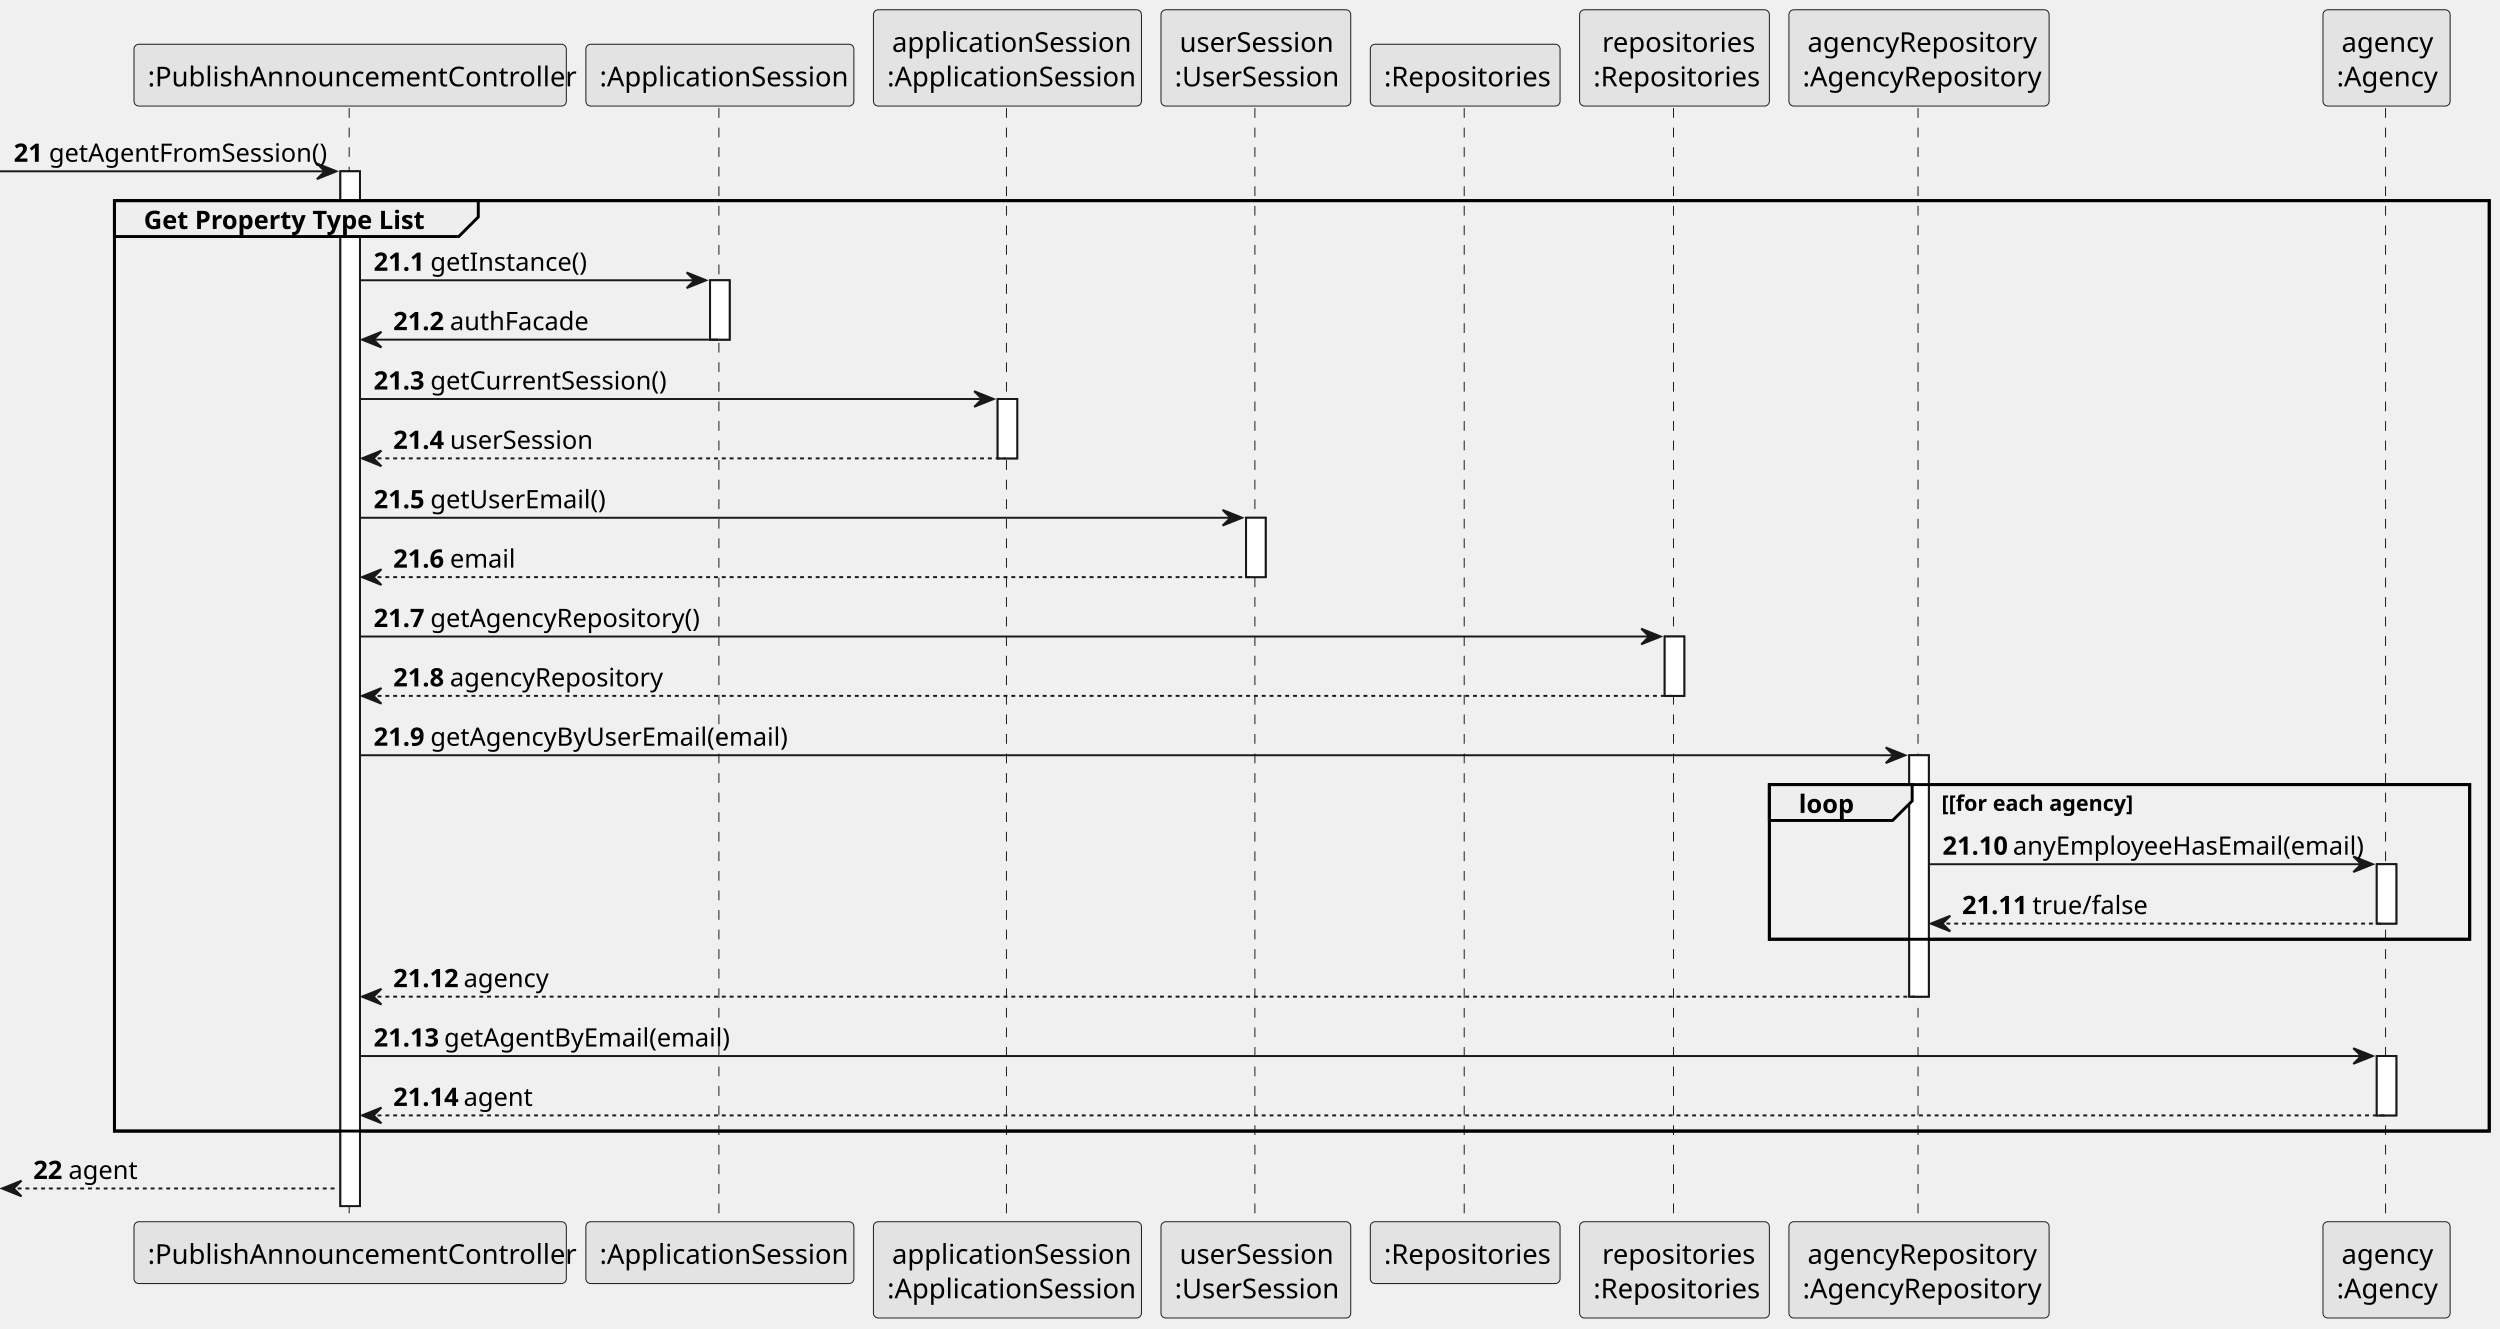
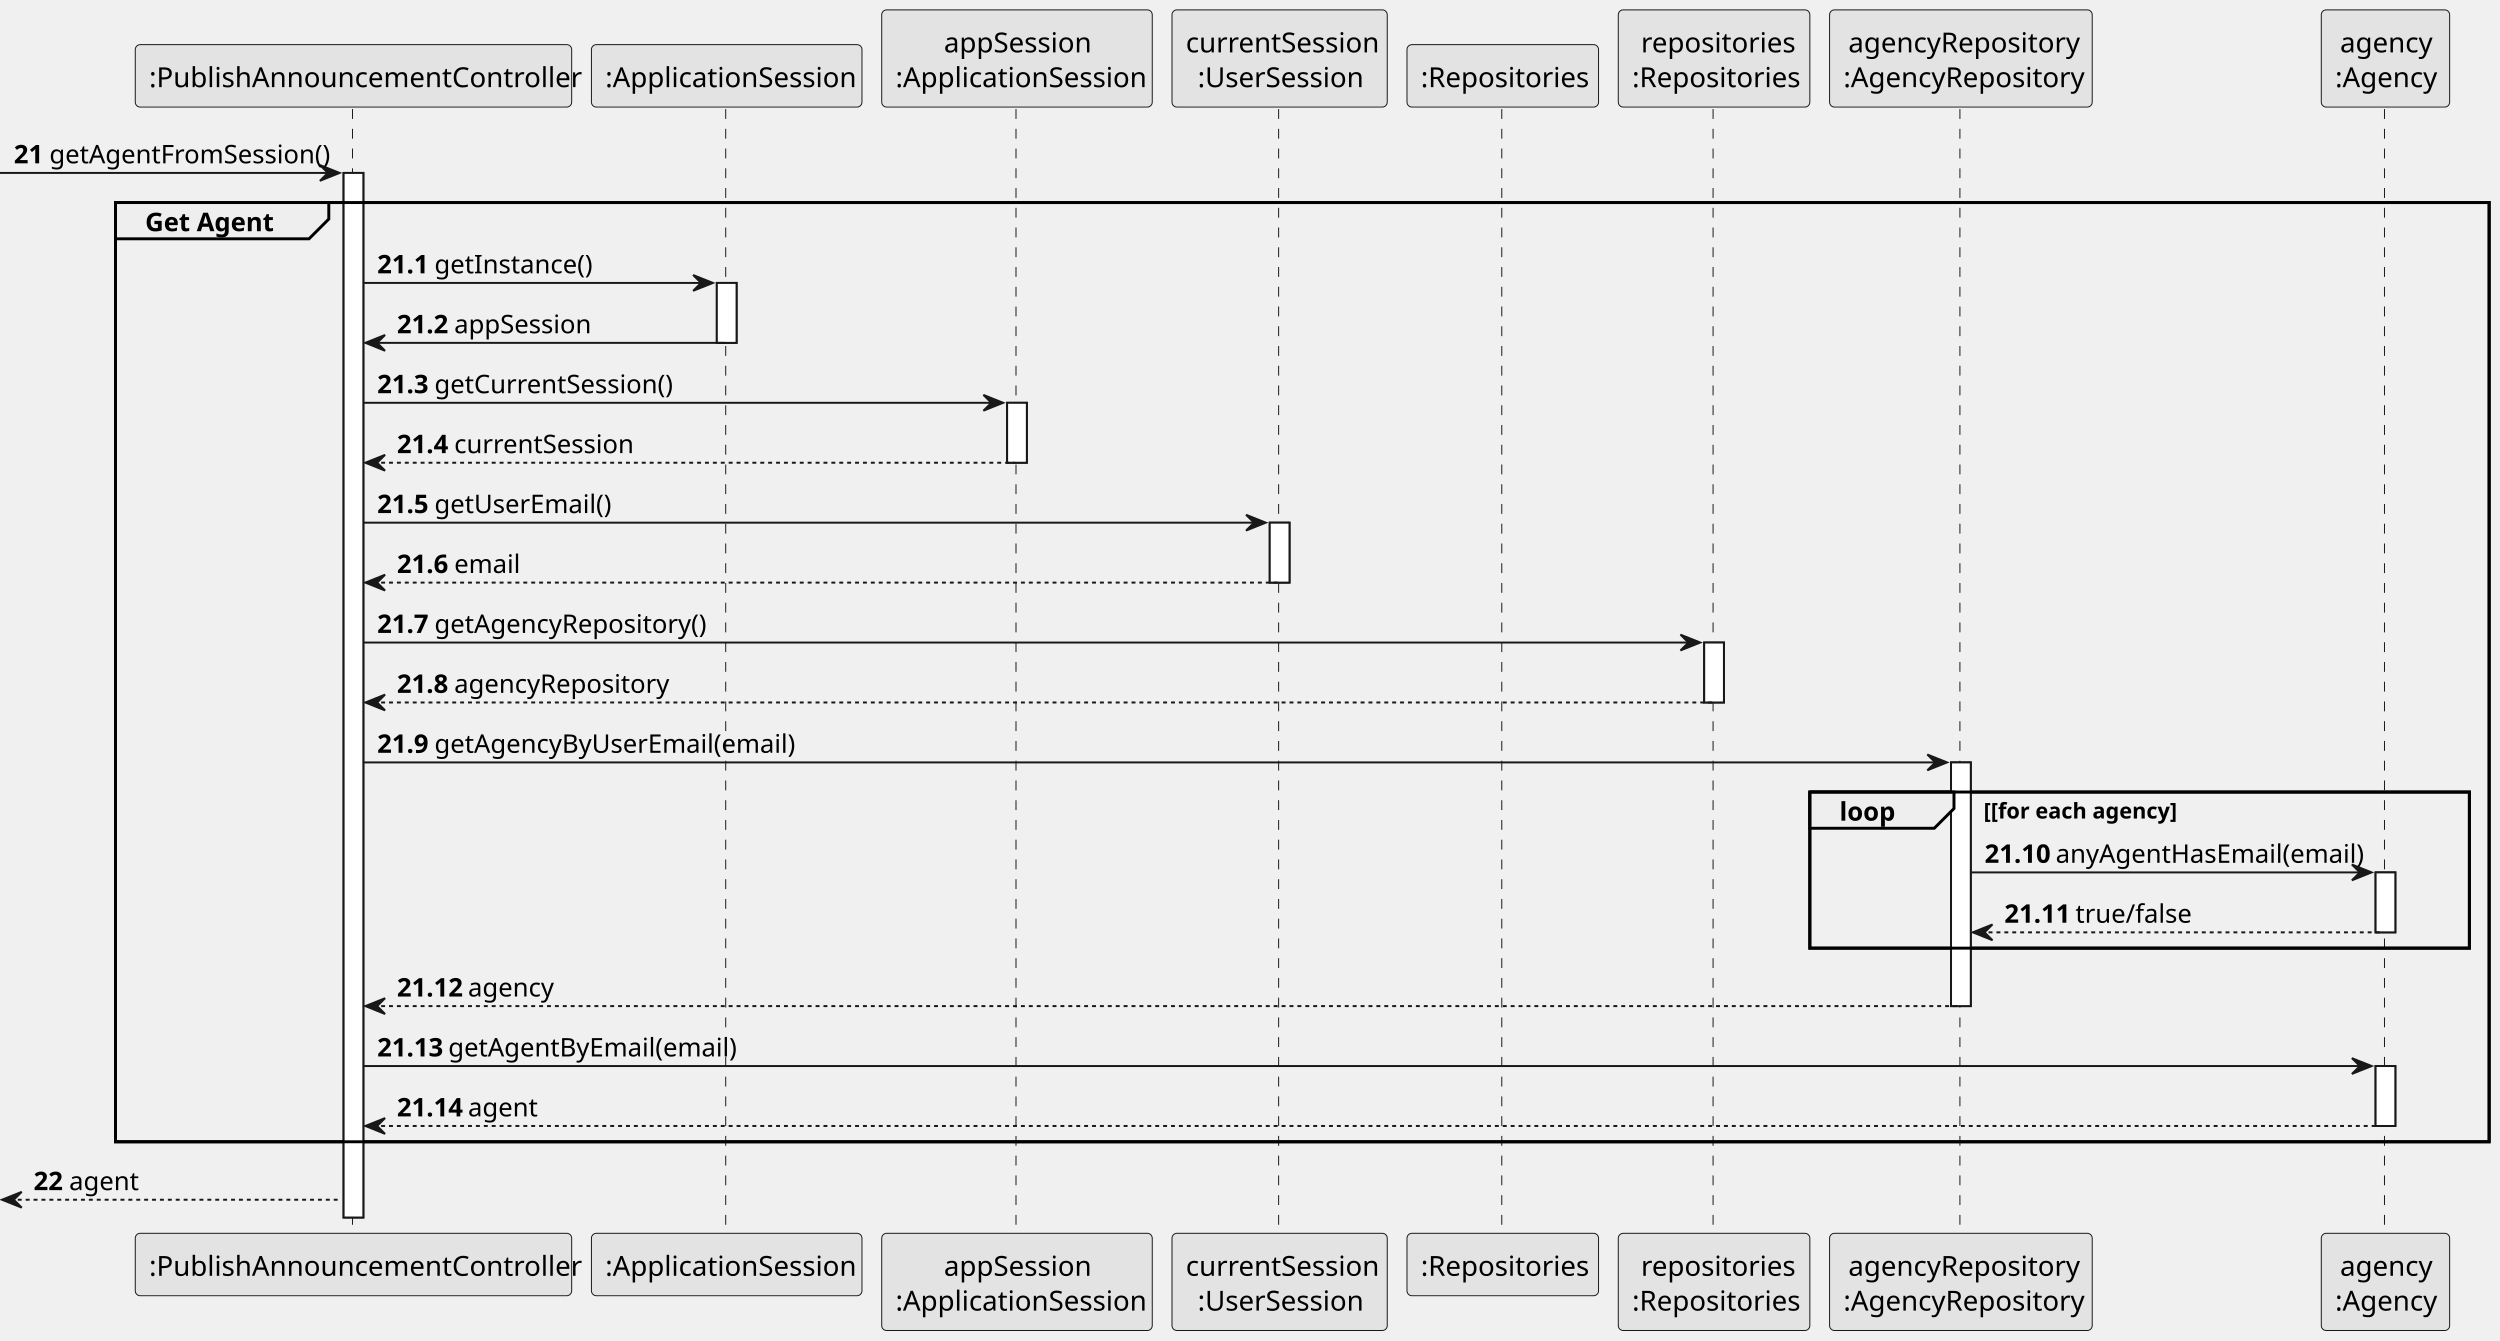
- <svg xmlns="http://www.w3.org/2000/svg" contentStyleType="text/css" height="679px" preserveAspectRatio="none" style="width:1278px;height:679px;background:#FFFFFF;" version="1.1" viewBox="0 0 1278 679" width="1278px" zoomAndPan="magnify">
+ <svg xmlns="http://www.w3.org/2000/svg" contentStyleType="text/css" height="679px" preserveAspectRatio="none" style="width:1266px;height:679px;background:#FFFFFF;" version="1.1" viewBox="0 0 1266 679" width="1266px" zoomAndPan="magnify">
  <defs />
  <g>
    <rect fill="#FFFFFF" height="528.977" style="stroke:#181818;stroke-width:1.0;" width="10" x="174" y="87.57" />
    <rect fill="#FFFFFF" height="30.352" style="stroke:#181818;stroke-width:1.0;" width="10" x="363" y="143.273" />
    <rect fill="#FFFFFF" height="30.352" style="stroke:#181818;stroke-width:1.0;" width="10" x="510" y="203.977" />
-     <rect fill="#FFFFFF" height="30.352" style="stroke:#181818;stroke-width:1.0;" width="10" x="637" y="264.68" />
-     <rect fill="#FFFFFF" height="30.352" style="stroke:#181818;stroke-width:1.0;" width="10" x="851" y="325.383" />
-     <rect fill="#FFFFFF" height="123.406" style="stroke:#181818;stroke-width:1.0;" width="10" x="976" y="386.086" />
-     <rect fill="#FFFFFF" height="30.352" style="stroke:#181818;stroke-width:1.0;" width="10" x="1215" y="441.789" />
-     <rect fill="#FFFFFF" height="30.352" style="stroke:#181818;stroke-width:1.0;" width="10" x="1215" y="539.844" />
-     <rect fill="none" height="475.625" style="stroke:#000000;stroke-width:1.5;" width="1214" x="58.5" y="102.57" />
-     <rect fill="none" height="79.055" style="stroke:#000000;stroke-width:1.5;" width="358" x="904.5" y="401.086" />
+     <rect fill="#FFFFFF" height="30.352" style="stroke:#181818;stroke-width:1.0;" width="10" x="643" y="264.68" />
+     <rect fill="#FFFFFF" height="30.352" style="stroke:#181818;stroke-width:1.0;" width="10" x="863" y="325.383" />
+     <rect fill="#FFFFFF" height="123.406" style="stroke:#181818;stroke-width:1.0;" width="10" x="988" y="386.086" />
+     <rect fill="#FFFFFF" height="30.352" style="stroke:#181818;stroke-width:1.0;" width="10" x="1203" y="441.789" />
+     <rect fill="#FFFFFF" height="30.352" style="stroke:#181818;stroke-width:1.0;" width="10" x="1203" y="539.844" />
+     <rect fill="none" height="475.625" style="stroke:#000000;stroke-width:1.5;" width="1202" x="58.5" y="102.57" />
+     <rect fill="none" height="79.055" style="stroke:#000000;stroke-width:1.5;" width="334" x="916.5" y="401.086" />
    <line style="stroke:#181818;stroke-width:0.5;stroke-dasharray:5.0,5.0;" x1="178.5" x2="178.5" y1="55.219" y2="625.547" />
    <line style="stroke:#181818;stroke-width:0.5;stroke-dasharray:5.0,5.0;" x1="367.5" x2="367.5" y1="55.219" y2="625.547" />
    <line style="stroke:#181818;stroke-width:0.5;stroke-dasharray:5.0,5.0;" x1="514.5" x2="514.5" y1="55.219" y2="625.547" />
-     <line style="stroke:#181818;stroke-width:0.5;stroke-dasharray:5.0,5.0;" x1="641.5" x2="641.5" y1="55.219" y2="625.547" />
-     <line style="stroke:#181818;stroke-width:0.5;stroke-dasharray:5.0,5.0;" x1="748.5" x2="748.5" y1="55.219" y2="625.547" />
-     <line style="stroke:#181818;stroke-width:0.5;stroke-dasharray:5.0,5.0;" x1="855.5" x2="855.5" y1="55.219" y2="625.547" />
-     <line style="stroke:#181818;stroke-width:0.5;stroke-dasharray:5.0,5.0;" x1="980.5" x2="980.5" y1="55.219" y2="625.547" />
-     <line style="stroke:#181818;stroke-width:0.5;stroke-dasharray:5.0,5.0;" x1="1219.5" x2="1219.5" y1="55.219" y2="625.547" />
+     <line style="stroke:#181818;stroke-width:0.5;stroke-dasharray:5.0,5.0;" x1="647.5" x2="647.5" y1="55.219" y2="625.547" />
+     <line style="stroke:#181818;stroke-width:0.5;stroke-dasharray:5.0,5.0;" x1="760.5" x2="760.5" y1="55.219" y2="625.547" />
+     <line style="stroke:#181818;stroke-width:0.5;stroke-dasharray:5.0,5.0;" x1="867.5" x2="867.5" y1="55.219" y2="625.547" />
+     <line style="stroke:#181818;stroke-width:0.5;stroke-dasharray:5.0,5.0;" x1="992.5" x2="992.5" y1="55.219" y2="625.547" />
+     <line style="stroke:#181818;stroke-width:0.5;stroke-dasharray:5.0,5.0;" x1="1207.5" x2="1207.5" y1="55.219" y2="625.547" />
    <rect fill="#E3E3E3" height="31.609" rx="2.5" ry="2.5" style="stroke:#181818;stroke-width:0.5;" width="221" x="68.5" y="22.609" />
    <text fill="#000000" font-family="sans-serif" font-size="14" lengthAdjust="spacing" textLength="207" x="75.5" y="44.143">:PublishAnnouncementController</text>
    <rect fill="#E3E3E3" height="31.609" rx="2.5" ry="2.5" style="stroke:#181818;stroke-width:0.5;" width="221" x="68.5" y="624.547" />
    <text fill="#000000" font-family="sans-serif" font-size="14" lengthAdjust="spacing" textLength="207" x="75.5" y="646.08">:PublishAnnouncementController</text>
    <rect fill="#E3E3E3" height="31.609" rx="2.5" ry="2.5" style="stroke:#181818;stroke-width:0.5;" width="137" x="299.5" y="22.609" />
    <text fill="#000000" font-family="sans-serif" font-size="14" lengthAdjust="spacing" textLength="123" x="306.5" y="44.143">:ApplicationSession</text>
    <rect fill="#E3E3E3" height="31.609" rx="2.5" ry="2.5" style="stroke:#181818;stroke-width:0.5;" width="137" x="299.5" y="624.547" />
    <text fill="#000000" font-family="sans-serif" font-size="14" lengthAdjust="spacing" textLength="123" x="306.5" y="646.08">:ApplicationSession</text>
    <rect fill="#E3E3E3" height="49.219" rx="2.5" ry="2.5" style="stroke:#181818;stroke-width:0.5;" width="137" x="446.5" y="5" />
-     <text fill="#000000" font-family="sans-serif" font-size="14" lengthAdjust="spacing" textLength="118" x="456" y="26.533">applicationSession</text>
+     <text fill="#000000" font-family="sans-serif" font-size="14" lengthAdjust="spacing" textLength="74" x="478" y="26.533">appSession</text>
    <text fill="#000000" font-family="sans-serif" font-size="14" lengthAdjust="spacing" textLength="123" x="453.5" y="44.143">:ApplicationSession</text>
    <rect fill="#E3E3E3" height="49.219" rx="2.5" ry="2.5" style="stroke:#181818;stroke-width:0.5;" width="137" x="446.5" y="624.547" />
-     <text fill="#000000" font-family="sans-serif" font-size="14" lengthAdjust="spacing" textLength="118" x="456" y="646.08">applicationSession</text>
+     <text fill="#000000" font-family="sans-serif" font-size="14" lengthAdjust="spacing" textLength="74" x="478" y="646.08">appSession</text>
    <text fill="#000000" font-family="sans-serif" font-size="14" lengthAdjust="spacing" textLength="123" x="453.5" y="663.689">:ApplicationSession</text>
-     <rect fill="#E3E3E3" height="49.219" rx="2.5" ry="2.5" style="stroke:#181818;stroke-width:0.5;" width="97" x="593.5" y="5" />
-     <text fill="#000000" font-family="sans-serif" font-size="14" lengthAdjust="spacing" textLength="78" x="603" y="26.533">userSession</text>
-     <text fill="#000000" font-family="sans-serif" font-size="14" lengthAdjust="spacing" textLength="83" x="600.5" y="44.143">:UserSession</text>
-     <rect fill="#E3E3E3" height="49.219" rx="2.5" ry="2.5" style="stroke:#181818;stroke-width:0.5;" width="97" x="593.5" y="624.547" />
-     <text fill="#000000" font-family="sans-serif" font-size="14" lengthAdjust="spacing" textLength="78" x="603" y="646.08">userSession</text>
-     <text fill="#000000" font-family="sans-serif" font-size="14" lengthAdjust="spacing" textLength="83" x="600.5" y="663.689">:UserSession</text>
-     <rect fill="#E3E3E3" height="31.609" rx="2.5" ry="2.5" style="stroke:#181818;stroke-width:0.5;" width="97" x="700.5" y="22.609" />
-     <text fill="#000000" font-family="sans-serif" font-size="14" lengthAdjust="spacing" textLength="83" x="707.5" y="44.143">:Repositories</text>
-     <rect fill="#E3E3E3" height="31.609" rx="2.5" ry="2.5" style="stroke:#181818;stroke-width:0.5;" width="97" x="700.5" y="624.547" />
-     <text fill="#000000" font-family="sans-serif" font-size="14" lengthAdjust="spacing" textLength="83" x="707.5" y="646.08">:Repositories</text>
-     <rect fill="#E3E3E3" height="49.219" rx="2.5" ry="2.5" style="stroke:#181818;stroke-width:0.5;" width="97" x="807.5" y="5" />
-     <text fill="#000000" font-family="sans-serif" font-size="14" lengthAdjust="spacing" textLength="74" x="819" y="26.533">repositories</text>
-     <text fill="#000000" font-family="sans-serif" font-size="14" lengthAdjust="spacing" textLength="83" x="814.5" y="44.143">:Repositories</text>
-     <rect fill="#E3E3E3" height="49.219" rx="2.5" ry="2.5" style="stroke:#181818;stroke-width:0.5;" width="97" x="807.5" y="624.547" />
-     <text fill="#000000" font-family="sans-serif" font-size="14" lengthAdjust="spacing" textLength="74" x="819" y="646.08">repositories</text>
-     <text fill="#000000" font-family="sans-serif" font-size="14" lengthAdjust="spacing" textLength="83" x="814.5" y="663.689">:Repositories</text>
-     <rect fill="#E3E3E3" height="49.219" rx="2.5" ry="2.5" style="stroke:#181818;stroke-width:0.5;" width="133" x="914.5" y="5" />
-     <text fill="#000000" font-family="sans-serif" font-size="14" lengthAdjust="spacing" textLength="114" x="924" y="26.533">agencyRepository</text>
-     <text fill="#000000" font-family="sans-serif" font-size="14" lengthAdjust="spacing" textLength="119" x="921.5" y="44.143">:AgencyRepository</text>
-     <rect fill="#E3E3E3" height="49.219" rx="2.5" ry="2.5" style="stroke:#181818;stroke-width:0.5;" width="133" x="914.5" y="624.547" />
-     <text fill="#000000" font-family="sans-serif" font-size="14" lengthAdjust="spacing" textLength="114" x="924" y="646.08">agencyRepository</text>
-     <text fill="#000000" font-family="sans-serif" font-size="14" lengthAdjust="spacing" textLength="119" x="921.5" y="663.689">:AgencyRepository</text>
-     <rect fill="#E3E3E3" height="49.219" rx="2.5" ry="2.5" style="stroke:#181818;stroke-width:0.5;" width="65" x="1187.5" y="5" />
-     <text fill="#000000" font-family="sans-serif" font-size="14" lengthAdjust="spacing" textLength="46" x="1197" y="26.533">agency</text>
-     <text fill="#000000" font-family="sans-serif" font-size="14" lengthAdjust="spacing" textLength="51" x="1194.5" y="44.143">:Agency</text>
-     <rect fill="#E3E3E3" height="49.219" rx="2.5" ry="2.5" style="stroke:#181818;stroke-width:0.5;" width="65" x="1187.5" y="624.547" />
-     <text fill="#000000" font-family="sans-serif" font-size="14" lengthAdjust="spacing" textLength="46" x="1197" y="646.08">agency</text>
-     <text fill="#000000" font-family="sans-serif" font-size="14" lengthAdjust="spacing" textLength="51" x="1194.5" y="663.689">:Agency</text>
+     <rect fill="#E3E3E3" height="49.219" rx="2.5" ry="2.5" style="stroke:#181818;stroke-width:0.5;" width="109" x="593.5" y="5" />
+     <text fill="#000000" font-family="sans-serif" font-size="14" lengthAdjust="spacing" textLength="95" x="600.5" y="26.533">currentSession</text>
+     <text fill="#000000" font-family="sans-serif" font-size="14" lengthAdjust="spacing" textLength="83" x="606.5" y="44.143">:UserSession</text>
+     <rect fill="#E3E3E3" height="49.219" rx="2.5" ry="2.5" style="stroke:#181818;stroke-width:0.5;" width="109" x="593.5" y="624.547" />
+     <text fill="#000000" font-family="sans-serif" font-size="14" lengthAdjust="spacing" textLength="95" x="600.5" y="646.08">currentSession</text>
+     <text fill="#000000" font-family="sans-serif" font-size="14" lengthAdjust="spacing" textLength="83" x="606.5" y="663.689">:UserSession</text>
+     <rect fill="#E3E3E3" height="31.609" rx="2.5" ry="2.5" style="stroke:#181818;stroke-width:0.5;" width="97" x="712.5" y="22.609" />
+     <text fill="#000000" font-family="sans-serif" font-size="14" lengthAdjust="spacing" textLength="83" x="719.5" y="44.143">:Repositories</text>
+     <rect fill="#E3E3E3" height="31.609" rx="2.5" ry="2.5" style="stroke:#181818;stroke-width:0.5;" width="97" x="712.5" y="624.547" />
+     <text fill="#000000" font-family="sans-serif" font-size="14" lengthAdjust="spacing" textLength="83" x="719.5" y="646.08">:Repositories</text>
+     <rect fill="#E3E3E3" height="49.219" rx="2.5" ry="2.5" style="stroke:#181818;stroke-width:0.5;" width="97" x="819.5" y="5" />
+     <text fill="#000000" font-family="sans-serif" font-size="14" lengthAdjust="spacing" textLength="74" x="831" y="26.533">repositories</text>
+     <text fill="#000000" font-family="sans-serif" font-size="14" lengthAdjust="spacing" textLength="83" x="826.5" y="44.143">:Repositories</text>
+     <rect fill="#E3E3E3" height="49.219" rx="2.5" ry="2.5" style="stroke:#181818;stroke-width:0.5;" width="97" x="819.5" y="624.547" />
+     <text fill="#000000" font-family="sans-serif" font-size="14" lengthAdjust="spacing" textLength="74" x="831" y="646.08">repositories</text>
+     <text fill="#000000" font-family="sans-serif" font-size="14" lengthAdjust="spacing" textLength="83" x="826.5" y="663.689">:Repositories</text>
+     <rect fill="#E3E3E3" height="49.219" rx="2.5" ry="2.5" style="stroke:#181818;stroke-width:0.5;" width="133" x="926.5" y="5" />
+     <text fill="#000000" font-family="sans-serif" font-size="14" lengthAdjust="spacing" textLength="114" x="936" y="26.533">agencyRepository</text>
+     <text fill="#000000" font-family="sans-serif" font-size="14" lengthAdjust="spacing" textLength="119" x="933.5" y="44.143">:AgencyRepository</text>
+     <rect fill="#E3E3E3" height="49.219" rx="2.5" ry="2.5" style="stroke:#181818;stroke-width:0.5;" width="133" x="926.5" y="624.547" />
+     <text fill="#000000" font-family="sans-serif" font-size="14" lengthAdjust="spacing" textLength="114" x="936" y="646.08">agencyRepository</text>
+     <text fill="#000000" font-family="sans-serif" font-size="14" lengthAdjust="spacing" textLength="119" x="933.5" y="663.689">:AgencyRepository</text>
+     <rect fill="#E3E3E3" height="49.219" rx="2.5" ry="2.5" style="stroke:#181818;stroke-width:0.5;" width="65" x="1175.5" y="5" />
+     <text fill="#000000" font-family="sans-serif" font-size="14" lengthAdjust="spacing" textLength="46" x="1185" y="26.533">agency</text>
+     <text fill="#000000" font-family="sans-serif" font-size="14" lengthAdjust="spacing" textLength="51" x="1182.5" y="44.143">:Agency</text>
+     <rect fill="#E3E3E3" height="49.219" rx="2.5" ry="2.5" style="stroke:#181818;stroke-width:0.5;" width="65" x="1175.5" y="624.547" />
+     <text fill="#000000" font-family="sans-serif" font-size="14" lengthAdjust="spacing" textLength="46" x="1185" y="646.08">agency</text>
+     <text fill="#000000" font-family="sans-serif" font-size="14" lengthAdjust="spacing" textLength="51" x="1182.5" y="663.689">:Agency</text>
    <rect fill="#FFFFFF" height="528.977" style="stroke:#181818;stroke-width:1.0;" width="10" x="174" y="87.57" />
    <rect fill="#FFFFFF" height="30.352" style="stroke:#181818;stroke-width:1.0;" width="10" x="363" y="143.273" />
    <rect fill="#FFFFFF" height="30.352" style="stroke:#181818;stroke-width:1.0;" width="10" x="510" y="203.977" />
-     <rect fill="#FFFFFF" height="30.352" style="stroke:#181818;stroke-width:1.0;" width="10" x="637" y="264.68" />
-     <rect fill="#FFFFFF" height="30.352" style="stroke:#181818;stroke-width:1.0;" width="10" x="851" y="325.383" />
-     <rect fill="#FFFFFF" height="123.406" style="stroke:#181818;stroke-width:1.0;" width="10" x="976" y="386.086" />
-     <rect fill="#FFFFFF" height="30.352" style="stroke:#181818;stroke-width:1.0;" width="10" x="1215" y="441.789" />
-     <rect fill="#FFFFFF" height="30.352" style="stroke:#181818;stroke-width:1.0;" width="10" x="1215" y="539.844" />
+     <rect fill="#FFFFFF" height="30.352" style="stroke:#181818;stroke-width:1.0;" width="10" x="643" y="264.68" />
+     <rect fill="#FFFFFF" height="30.352" style="stroke:#181818;stroke-width:1.0;" width="10" x="863" y="325.383" />
+     <rect fill="#FFFFFF" height="123.406" style="stroke:#181818;stroke-width:1.0;" width="10" x="988" y="386.086" />
+     <rect fill="#FFFFFF" height="30.352" style="stroke:#181818;stroke-width:1.0;" width="10" x="1203" y="441.789" />
+     <rect fill="#FFFFFF" height="30.352" style="stroke:#181818;stroke-width:1.0;" width="10" x="1203" y="539.844" />
    <polygon fill="#181818" points="162,83.57,172,87.57,162,91.57,166,87.57" style="stroke:#181818;stroke-width:1.0;" />
    <line style="stroke:#181818;stroke-width:1.0;" x1="0" x2="168" y1="87.57" y2="87.57" />
    <text fill="#000000" font-family="sans-serif" font-size="13" font-weight="bold" lengthAdjust="spacing" textLength="14" x="7" y="82.714">21</text>
    <text fill="#000000" font-family="sans-serif" font-size="13" lengthAdjust="spacing" textLength="137" x="25" y="82.714">getAgentFromSession()</text>
-     <path d="M58.5,102.57 L244.5,102.57 L244.5,110.922 L234.5,120.922 L58.5,120.922 L58.5,102.57 " fill="#EEEEEE" style="stroke:#000000;stroke-width:1.5;" />
-     <rect fill="none" height="475.625" style="stroke:#000000;stroke-width:1.5;" width="1214" x="58.5" y="102.57" />
-     <text fill="#000000" font-family="sans-serif" font-size="13" font-weight="bold" lengthAdjust="spacing" textLength="141" x="73.5" y="117.065">Get Property Type List</text>
+     <path d="M58.5,102.57 L166.5,102.57 L166.5,110.922 L156.5,120.922 L58.5,120.922 L58.5,102.57 " fill="#EEEEEE" style="stroke:#000000;stroke-width:1.5;" />
+     <rect fill="none" height="475.625" style="stroke:#000000;stroke-width:1.5;" width="1202" x="58.5" y="102.57" />
+     <text fill="#000000" font-family="sans-serif" font-size="13" font-weight="bold" lengthAdjust="spacing" textLength="63" x="73.5" y="117.065">Get Agent</text>
    <polygon fill="#181818" points="351,139.273,361,143.273,351,147.273,355,143.273" style="stroke:#181818;stroke-width:1.0;" />
    <line style="stroke:#181818;stroke-width:1.0;" x1="184" x2="357" y1="143.273" y2="143.273" />
    <text fill="#000000" font-family="sans-serif" font-size="13" font-weight="bold" lengthAdjust="spacing" textLength="25" x="191" y="138.417">21.1</text>
    <text fill="#000000" font-family="sans-serif" font-size="13" lengthAdjust="spacing" textLength="75" x="220" y="138.417">getInstance()</text>
    <polygon fill="#181818" points="195,169.625,185,173.625,195,177.625,191,173.625" style="stroke:#181818;stroke-width:1.0;" />
    <line style="stroke:#181818;stroke-width:1.0;" x1="189" x2="367" y1="173.625" y2="173.625" />
    <text fill="#000000" font-family="sans-serif" font-size="13" font-weight="bold" lengthAdjust="spacing" textLength="25" x="201" y="168.769">21.2</text>
-     <text fill="#000000" font-family="sans-serif" font-size="13" lengthAdjust="spacing" textLength="68" x="230" y="168.769">authFacade</text>
+     <text fill="#000000" font-family="sans-serif" font-size="13" lengthAdjust="spacing" textLength="68" x="230" y="168.769">appSession</text>
    <polygon fill="#181818" points="498,199.977,508,203.977,498,207.977,502,203.977" style="stroke:#181818;stroke-width:1.0;" />
    <line style="stroke:#181818;stroke-width:1.0;" x1="184" x2="504" y1="203.977" y2="203.977" />
    <text fill="#000000" font-family="sans-serif" font-size="13" font-weight="bold" lengthAdjust="spacing" textLength="25" x="191" y="199.12">21.3</text>
    <text fill="#000000" font-family="sans-serif" font-size="13" lengthAdjust="spacing" textLength="115" x="220" y="199.12">getCurrentSession()</text>
    <polygon fill="#181818" points="195,230.328,185,234.328,195,238.328,191,234.328" style="stroke:#181818;stroke-width:1.0;" />
    <line style="stroke:#181818;stroke-width:1.0;stroke-dasharray:2.0,2.0;" x1="189" x2="514" y1="234.328" y2="234.328" />
    <text fill="#000000" font-family="sans-serif" font-size="13" font-weight="bold" lengthAdjust="spacing" textLength="25" x="201" y="229.472">21.4</text>
-     <text fill="#000000" font-family="sans-serif" font-size="13" lengthAdjust="spacing" textLength="72" x="230" y="229.472">userSession</text>
-     <polygon fill="#181818" points="625,260.68,635,264.68,625,268.68,629,264.68" style="stroke:#181818;stroke-width:1.0;" />
-     <line style="stroke:#181818;stroke-width:1.0;" x1="184" x2="631" y1="264.68" y2="264.68" />
+     <text fill="#000000" font-family="sans-serif" font-size="13" lengthAdjust="spacing" textLength="87" x="230" y="229.472">currentSession</text>
+     <polygon fill="#181818" points="631,260.68,641,264.68,631,268.68,635,264.68" style="stroke:#181818;stroke-width:1.0;" />
+     <line style="stroke:#181818;stroke-width:1.0;" x1="184" x2="637" y1="264.68" y2="264.68" />
    <text fill="#000000" font-family="sans-serif" font-size="13" font-weight="bold" lengthAdjust="spacing" textLength="25" x="191" y="259.823">21.5</text>
    <text fill="#000000" font-family="sans-serif" font-size="13" lengthAdjust="spacing" textLength="86" x="220" y="259.823">getUserEmail()</text>
    <polygon fill="#181818" points="195,291.031,185,295.031,195,299.031,191,295.031" style="stroke:#181818;stroke-width:1.0;" />
-     <line style="stroke:#181818;stroke-width:1.0;stroke-dasharray:2.0,2.0;" x1="189" x2="641" y1="295.031" y2="295.031" />
+     <line style="stroke:#181818;stroke-width:1.0;stroke-dasharray:2.0,2.0;" x1="189" x2="647" y1="295.031" y2="295.031" />
    <text fill="#000000" font-family="sans-serif" font-size="13" font-weight="bold" lengthAdjust="spacing" textLength="25" x="201" y="290.175">21.6</text>
    <text fill="#000000" font-family="sans-serif" font-size="13" lengthAdjust="spacing" textLength="31" x="230" y="290.175">email</text>
-     <polygon fill="#181818" points="839,321.383,849,325.383,839,329.383,843,325.383" style="stroke:#181818;stroke-width:1.0;" />
-     <line style="stroke:#181818;stroke-width:1.0;" x1="184" x2="845" y1="325.383" y2="325.383" />
+     <polygon fill="#181818" points="851,321.383,861,325.383,851,329.383,855,325.383" style="stroke:#181818;stroke-width:1.0;" />
+     <line style="stroke:#181818;stroke-width:1.0;" x1="184" x2="857" y1="325.383" y2="325.383" />
    <text fill="#000000" font-family="sans-serif" font-size="13" font-weight="bold" lengthAdjust="spacing" textLength="25" x="191" y="320.526">21.7</text>
    <text fill="#000000" font-family="sans-serif" font-size="13" lengthAdjust="spacing" textLength="132" x="220" y="320.526">getAgencyRepository()</text>
    <polygon fill="#181818" points="195,351.734,185,355.734,195,359.734,191,355.734" style="stroke:#181818;stroke-width:1.0;" />
-     <line style="stroke:#181818;stroke-width:1.0;stroke-dasharray:2.0,2.0;" x1="189" x2="855" y1="355.734" y2="355.734" />
+     <line style="stroke:#181818;stroke-width:1.0;stroke-dasharray:2.0,2.0;" x1="189" x2="867" y1="355.734" y2="355.734" />
    <text fill="#000000" font-family="sans-serif" font-size="13" font-weight="bold" lengthAdjust="spacing" textLength="25" x="201" y="350.878">21.8</text>
    <text fill="#000000" font-family="sans-serif" font-size="13" lengthAdjust="spacing" textLength="104" x="230" y="350.878">agencyRepository</text>
-     <polygon fill="#181818" points="964,382.086,974,386.086,964,390.086,968,386.086" style="stroke:#181818;stroke-width:1.0;" />
-     <line style="stroke:#181818;stroke-width:1.0;" x1="184" x2="970" y1="386.086" y2="386.086" />
+     <polygon fill="#181818" points="976,382.086,986,386.086,976,390.086,980,386.086" style="stroke:#181818;stroke-width:1.0;" />
+     <line style="stroke:#181818;stroke-width:1.0;" x1="184" x2="982" y1="386.086" y2="386.086" />
    <text fill="#000000" font-family="sans-serif" font-size="13" font-weight="bold" lengthAdjust="spacing" textLength="25" x="191" y="381.229">21.9</text>
    <text fill="#000000" font-family="sans-serif" font-size="13" lengthAdjust="spacing" textLength="177" x="220" y="381.229">getAgencyByUserEmail(email)</text>
-     <path d="M904.5,401.086 L977.5,401.086 L977.5,409.438 L967.5,419.438 L904.5,419.438 L904.5,401.086 " fill="#EEEEEE" style="stroke:#000000;stroke-width:1.5;" />
-     <rect fill="none" height="79.055" style="stroke:#000000;stroke-width:1.5;" width="358" x="904.5" y="401.086" />
-     <text fill="#000000" font-family="sans-serif" font-size="13" font-weight="bold" lengthAdjust="spacing" textLength="28" x="919.5" y="415.581">loop</text>
-     <text fill="#000000" font-family="sans-serif" font-size="11" font-weight="bold" lengthAdjust="spacing" textLength="99" x="992.5" y="414.505">[[for each agency]</text>
-     <polygon fill="#181818" points="1203,437.789,1213,441.789,1203,445.789,1207,441.789" style="stroke:#181818;stroke-width:1.0;" />
-     <line style="stroke:#181818;stroke-width:1.0;" x1="986" x2="1209" y1="441.789" y2="441.789" />
-     <text fill="#000000" font-family="sans-serif" font-size="13" font-weight="bold" lengthAdjust="spacing" textLength="32" x="993" y="436.933">21.10</text>
-     <text fill="#000000" font-family="sans-serif" font-size="13" lengthAdjust="spacing" textLength="174" x="1029" y="436.933">anyEmployeeHasEmail(email)</text>
-     <polygon fill="#181818" points="997,468.141,987,472.141,997,476.141,993,472.141" style="stroke:#181818;stroke-width:1.0;" />
-     <line style="stroke:#181818;stroke-width:1.0;stroke-dasharray:2.0,2.0;" x1="991" x2="1219" y1="472.141" y2="472.141" />
-     <text fill="#000000" font-family="sans-serif" font-size="13" font-weight="bold" lengthAdjust="spacing" textLength="32" x="1003" y="467.284">21.11</text>
-     <text fill="#000000" font-family="sans-serif" font-size="13" lengthAdjust="spacing" textLength="53" x="1039" y="467.284">true/false</text>
+     <path d="M916.5,401.086 L989.5,401.086 L989.5,409.438 L979.5,419.438 L916.5,419.438 L916.5,401.086 " fill="#EEEEEE" style="stroke:#000000;stroke-width:1.5;" />
+     <rect fill="none" height="79.055" style="stroke:#000000;stroke-width:1.5;" width="334" x="916.5" y="401.086" />
+     <text fill="#000000" font-family="sans-serif" font-size="13" font-weight="bold" lengthAdjust="spacing" textLength="28" x="931.5" y="415.581">loop</text>
+     <text fill="#000000" font-family="sans-serif" font-size="11" font-weight="bold" lengthAdjust="spacing" textLength="99" x="1004.5" y="414.505">[[for each agency]</text>
+     <polygon fill="#181818" points="1191,437.789,1201,441.789,1191,445.789,1195,441.789" style="stroke:#181818;stroke-width:1.0;" />
+     <line style="stroke:#181818;stroke-width:1.0;" x1="998" x2="1197" y1="441.789" y2="441.789" />
+     <text fill="#000000" font-family="sans-serif" font-size="13" font-weight="bold" lengthAdjust="spacing" textLength="32" x="1005" y="436.933">21.10</text>
+     <text fill="#000000" font-family="sans-serif" font-size="13" lengthAdjust="spacing" textLength="150" x="1041" y="436.933">anyAgentHasEmail(email)</text>
+     <polygon fill="#181818" points="1009,468.141,999,472.141,1009,476.141,1005,472.141" style="stroke:#181818;stroke-width:1.0;" />
+     <line style="stroke:#181818;stroke-width:1.0;stroke-dasharray:2.0,2.0;" x1="1003" x2="1207" y1="472.141" y2="472.141" />
+     <text fill="#000000" font-family="sans-serif" font-size="13" font-weight="bold" lengthAdjust="spacing" textLength="32" x="1015" y="467.284">21.11</text>
+     <text fill="#000000" font-family="sans-serif" font-size="13" lengthAdjust="spacing" textLength="53" x="1051" y="467.284">true/false</text>
    <polygon fill="#181818" points="195,505.492,185,509.492,195,513.492,191,509.492" style="stroke:#181818;stroke-width:1.0;" />
-     <line style="stroke:#181818;stroke-width:1.0;stroke-dasharray:2.0,2.0;" x1="189" x2="980" y1="509.492" y2="509.492" />
+     <line style="stroke:#181818;stroke-width:1.0;stroke-dasharray:2.0,2.0;" x1="189" x2="992" y1="509.492" y2="509.492" />
    <text fill="#000000" font-family="sans-serif" font-size="13" font-weight="bold" lengthAdjust="spacing" textLength="32" x="201" y="504.636">21.12</text>
    <text fill="#000000" font-family="sans-serif" font-size="13" lengthAdjust="spacing" textLength="42" x="237" y="504.636">agency</text>
-     <polygon fill="#181818" points="1203,535.844,1213,539.844,1203,543.844,1207,539.844" style="stroke:#181818;stroke-width:1.0;" />
-     <line style="stroke:#181818;stroke-width:1.0;" x1="184" x2="1209" y1="539.844" y2="539.844" />
+     <polygon fill="#181818" points="1191,535.844,1201,539.844,1191,543.844,1195,539.844" style="stroke:#181818;stroke-width:1.0;" />
+     <line style="stroke:#181818;stroke-width:1.0;" x1="184" x2="1197" y1="539.844" y2="539.844" />
    <text fill="#000000" font-family="sans-serif" font-size="13" font-weight="bold" lengthAdjust="spacing" textLength="32" x="191" y="534.987">21.13</text>
    <text fill="#000000" font-family="sans-serif" font-size="13" lengthAdjust="spacing" textLength="140" x="227" y="534.987">getAgentByEmail(email)</text>
    <polygon fill="#181818" points="195,566.195,185,570.195,195,574.195,191,570.195" style="stroke:#181818;stroke-width:1.0;" />
-     <line style="stroke:#181818;stroke-width:1.0;stroke-dasharray:2.0,2.0;" x1="189" x2="1219" y1="570.195" y2="570.195" />
+     <line style="stroke:#181818;stroke-width:1.0;stroke-dasharray:2.0,2.0;" x1="189" x2="1207" y1="570.195" y2="570.195" />
    <text fill="#000000" font-family="sans-serif" font-size="13" font-weight="bold" lengthAdjust="spacing" textLength="32" x="201" y="565.339">21.14</text>
    <text fill="#000000" font-family="sans-serif" font-size="13" lengthAdjust="spacing" textLength="32" x="237" y="565.339">agent</text>
    <polygon fill="#181818" points="11,603.547,1,607.547,11,611.547,7,607.547" style="stroke:#181818;stroke-width:1.0;" />
    <line style="stroke:#181818;stroke-width:1.0;stroke-dasharray:2.0,2.0;" x1="5" x2="173" y1="607.547" y2="607.547" />
    <text fill="#000000" font-family="sans-serif" font-size="13" font-weight="bold" lengthAdjust="spacing" textLength="14" x="17" y="602.69">22</text>
    <text fill="#000000" font-family="sans-serif" font-size="13" lengthAdjust="spacing" textLength="32" x="35" y="602.69">agent</text>
  </g>
</svg>
